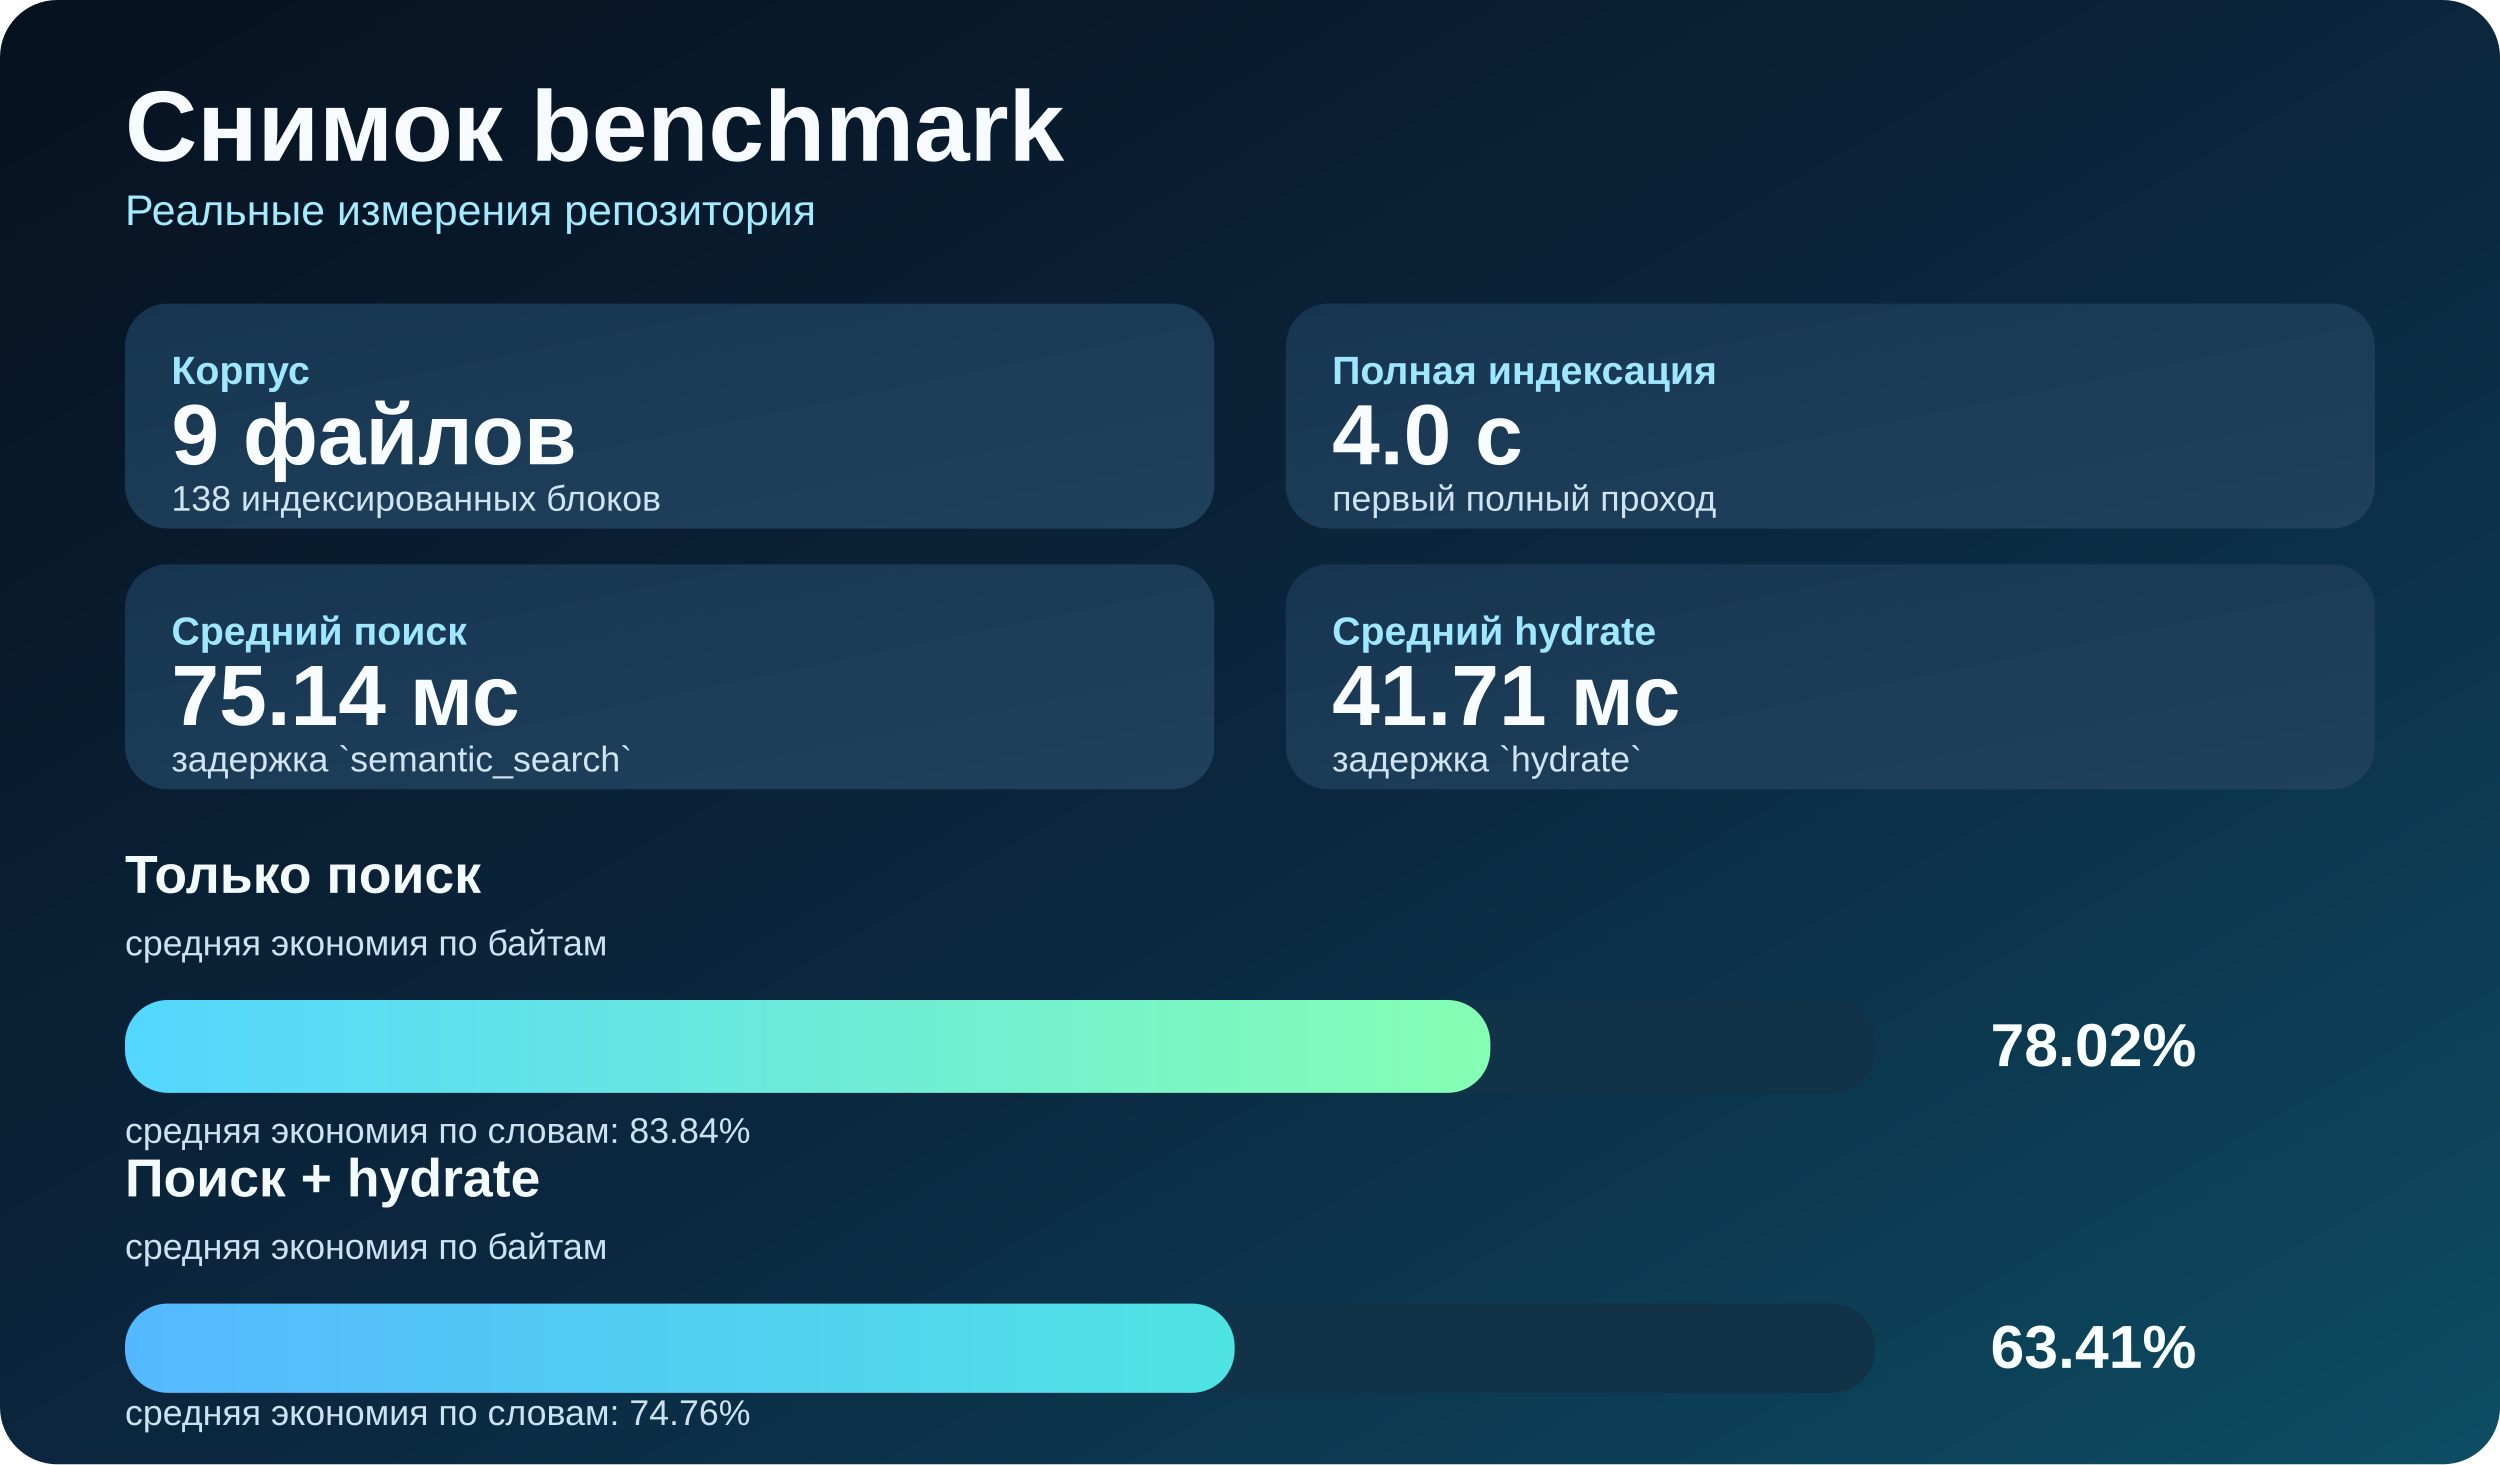
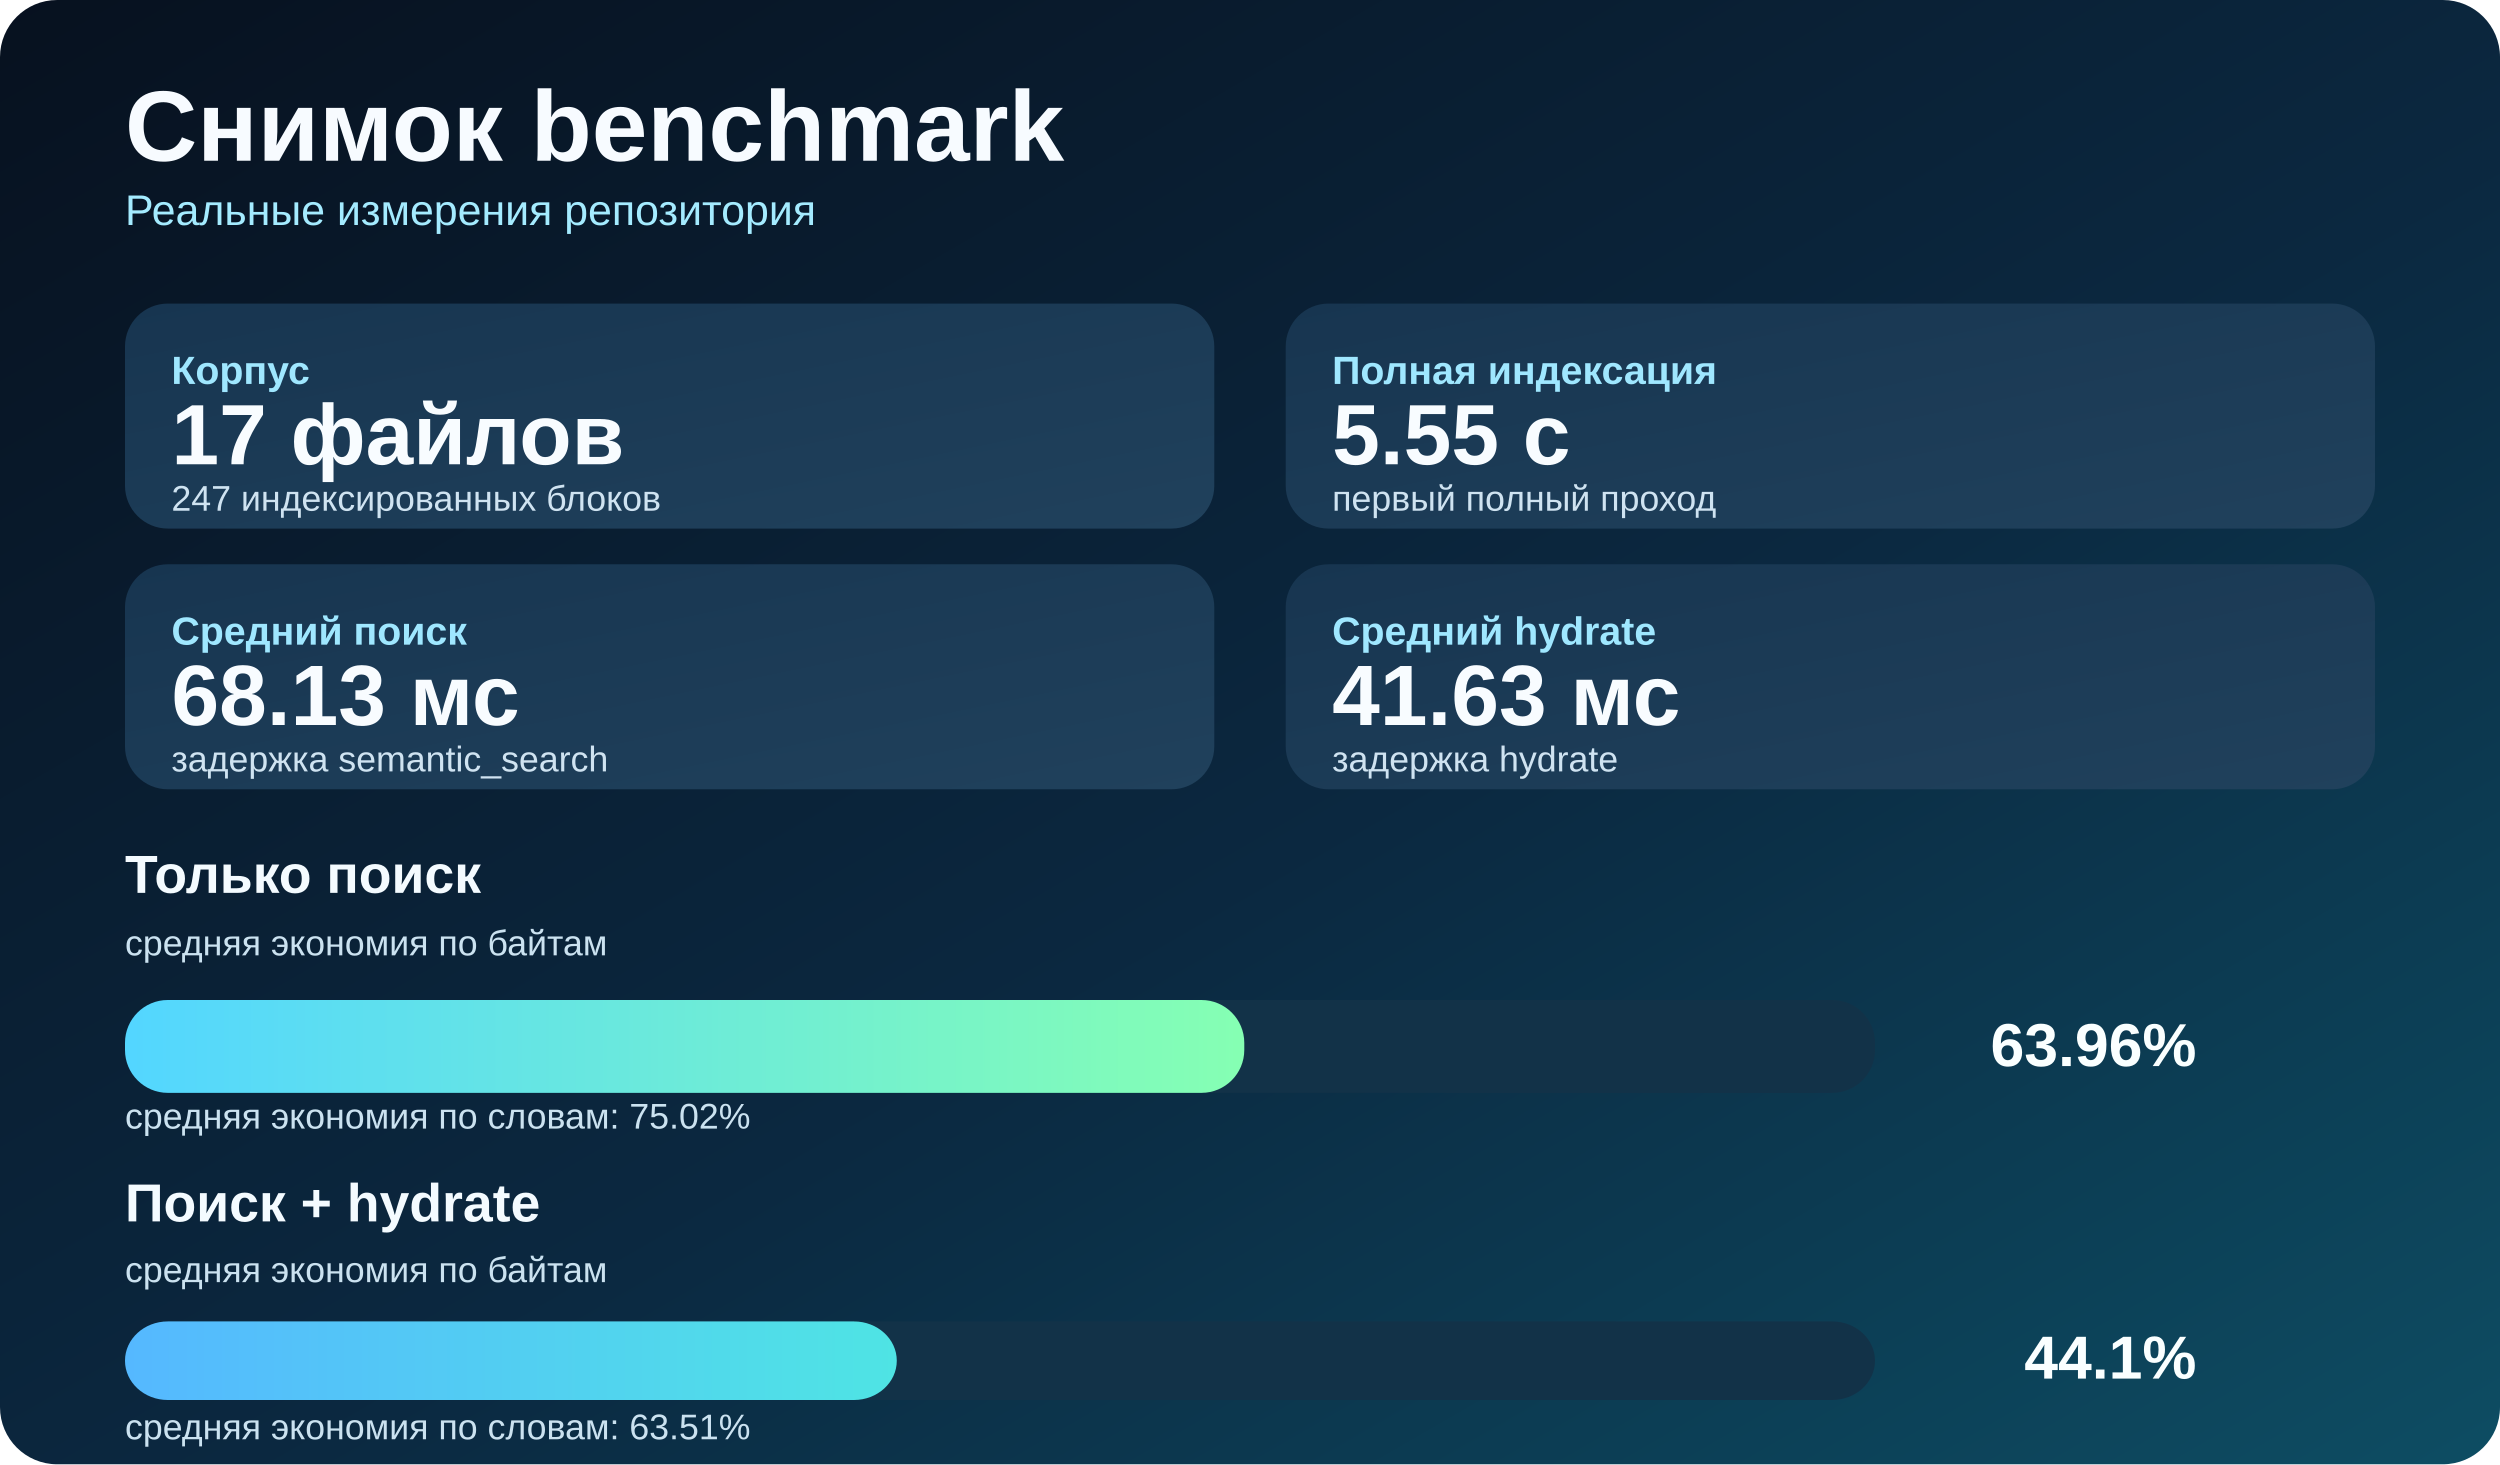
<svg xmlns="http://www.w3.org/2000/svg" width="1400" height="820" viewBox="0 0 1400 820" role="img" aria-labelledby="title desc">
  <defs>
    <linearGradient id="bg" x1="0%" y1="0%" x2="100%" y2="100%">
      <stop offset="0%" stop-color="#07111f" />
      <stop offset="55%" stop-color="#0b2840" />
      <stop offset="100%" stop-color="#0d4d63" />
    </linearGradient>
    <linearGradient id="card" x1="0%" y1="0%" x2="100%" y2="100%">
      <stop offset="0%" stop-color="#173550" />
      <stop offset="100%" stop-color="#20415c" />
    </linearGradient>
    <linearGradient id="bar1" x1="0%" y1="0%" x2="100%" y2="0%">
      <stop offset="0%" stop-color="#53d6ff" />
      <stop offset="100%" stop-color="#85ffb3" />
    </linearGradient>
    <linearGradient id="bar2" x1="0%" y1="0%" x2="100%" y2="0%">
      <stop offset="0%" stop-color="#55b8ff" />
      <stop offset="100%" stop-color="#4fe4e4" />
    </linearGradient>
    <style>
      .title { font: 700 56px 'Segoe UI', Arial, sans-serif; fill: #f7fbff; }
      .subtitle { font: 500 24px 'Segoe UI', Arial, sans-serif; fill: #a4ebff; }
      .kpiLabel { font: 600 22px 'Segoe UI', Arial, sans-serif; fill: #9fe7ff; }
      .kpiValue { font: 700 48px 'Segoe UI', Arial, sans-serif; fill: #f8fcff; }
      .kpiMeta { font: 500 20px 'Segoe UI', Arial, sans-serif; fill: #cfe3f1; }
      .barLabel { font: 700 30px 'Segoe UI', Arial, sans-serif; fill: #f4fbff; }
      .barMeta { font: 500 20px 'Segoe UI', Arial, sans-serif; fill: #cbe2f0; }
      .percent { font: 700 34px 'Segoe UI', Arial, sans-serif; fill: #faffff; }
    </style>
  </defs>
  <rect width="1400" height="820" rx="32" ry="32" fill="url(#bg)" />
  <text x="70" y="90" class="title">Снимок benchmark</text>
  <text x="70" y="126" class="subtitle">Реальные измерения репозитория</text>
  <rect x="70" y="170" rx="24" ry="24" width="610" height="126" fill="url(#card)" />
  <rect x="720" y="170" rx="24" ry="24" width="610" height="126" fill="url(#card)" />
  <rect x="70" y="316" rx="24" ry="24" width="610" height="126" fill="url(#card)" />
  <rect x="720" y="316" rx="24" ry="24" width="610" height="126" fill="url(#card)" />
  <text x="96" y="215" class="kpiLabel">Корпус</text>
-   <text x="96" y="260" class="kpiValue">9 файлов</text>
-   <text x="96" y="286" class="kpiMeta">138 индексированных блоков</text>
+   <text x="96" y="260" class="kpiValue">17 файлов</text>
+   <text x="96" y="286" class="kpiMeta">247 индексированных блоков</text>
  <text x="746" y="215" class="kpiLabel">Полная индексация</text>
-   <text x="746" y="260" class="kpiValue">4.0 с</text>
+   <text x="746" y="260" class="kpiValue">5.55 с</text>
  <text x="746" y="286" class="kpiMeta">первый полный проход</text>
  <text x="96" y="361" class="kpiLabel">Средний поиск</text>
-   <text x="96" y="406" class="kpiValue">75.14 мс</text>
-   <text x="96" y="432" class="kpiMeta">задержка `semantic_search`</text>
+   <text x="96" y="406" class="kpiValue">68.13 мс</text>
+   <text x="96" y="432" class="kpiMeta">задержка semantic_search</text>
  <text x="746" y="361" class="kpiLabel">Средний hydrate</text>
-   <text x="746" y="406" class="kpiValue">41.71 мс</text>
-   <text x="746" y="432" class="kpiMeta">задержка `hydrate`</text>
+   <text x="746" y="406" class="kpiValue">41.63 мс</text>
+   <text x="746" y="432" class="kpiMeta">задержка hydrate</text>
  <text x="70" y="500" class="barLabel">Только поиск</text>
  <text x="70" y="535" class="barMeta">средняя экономия по байтам</text>
  <rect x="70" y="560" rx="24" ry="24" width="980" height="52" fill="#123248" />
-   <rect x="70" y="560" rx="24" ry="24" width="764.6" height="52" fill="url(#bar1)" />
-   <text x="1230" y="597" class="percent" text-anchor="end">78.02%</text>
-   <text x="70" y="640" class="barMeta">средняя экономия по словам: 83.84%</text>
-   <text x="70" y="670" class="barLabel">Поиск + hydrate</text>
-   <text x="70" y="705" class="barMeta">средняя экономия по байтам</text>
-   <rect x="70" y="730" rx="24" ry="24" width="980" height="50" fill="#123248" />
-   <rect x="70" y="730" rx="24" ry="24" width="621.4" height="50" fill="url(#bar2)" />
-   <text x="1230" y="766" class="percent" text-anchor="end">63.41%</text>
-   <text x="70" y="798" class="barMeta">средняя экономия по словам: 74.76%</text>
+   <rect x="70" y="560" rx="24" ry="24" width="626.8" height="52" fill="url(#bar1)" />
+   <text x="1230" y="597" class="percent" text-anchor="end">63.96%</text>
+   <text x="70" y="632" class="barMeta">средняя экономия по словам: 75.02%</text>
+   <text x="70" y="684" class="barLabel">Поиск + hydrate</text>
+   <text x="70" y="718" class="barMeta">средняя экономия по байтам</text>
+   <rect x="70" y="740" rx="24" ry="24" width="980" height="44" fill="#123248" />
+   <rect x="70" y="740" rx="24" ry="24" width="432.2" height="44" fill="url(#bar2)" />
+   <text x="1230" y="772" class="percent" text-anchor="end">44.1%</text>
+   <text x="70" y="806" class="barMeta">средняя экономия по словам: 63.51%</text>
</svg>
